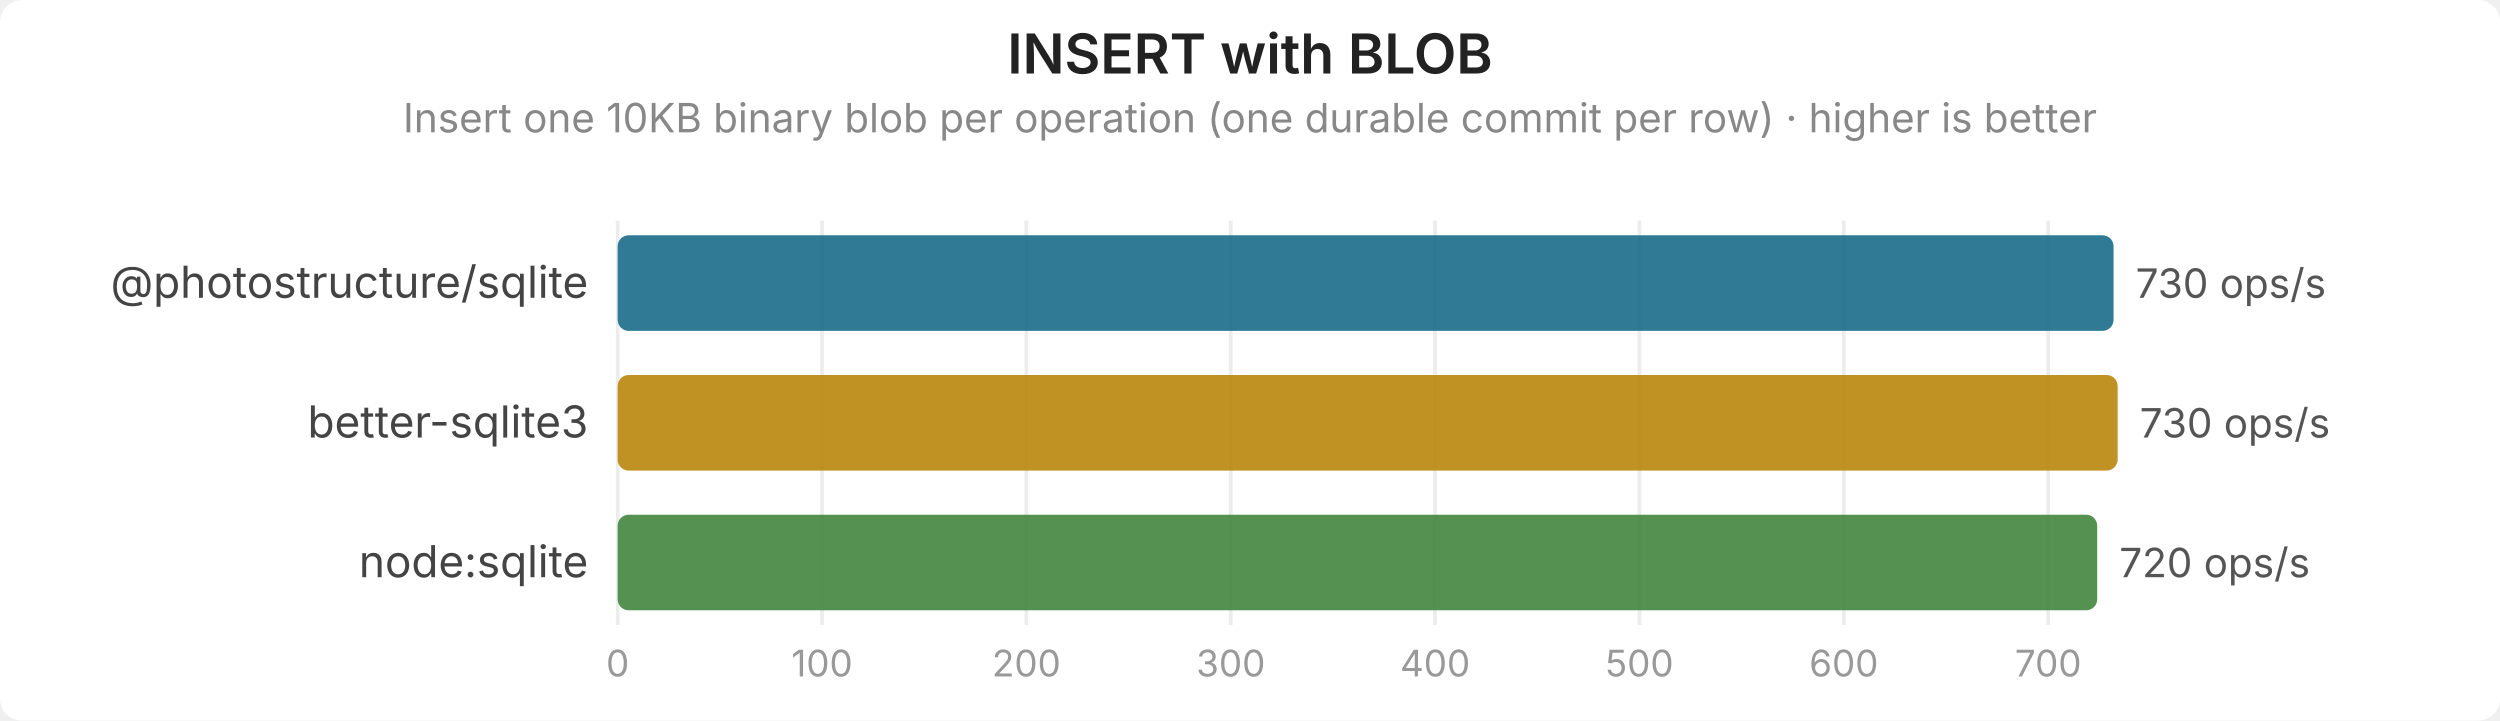
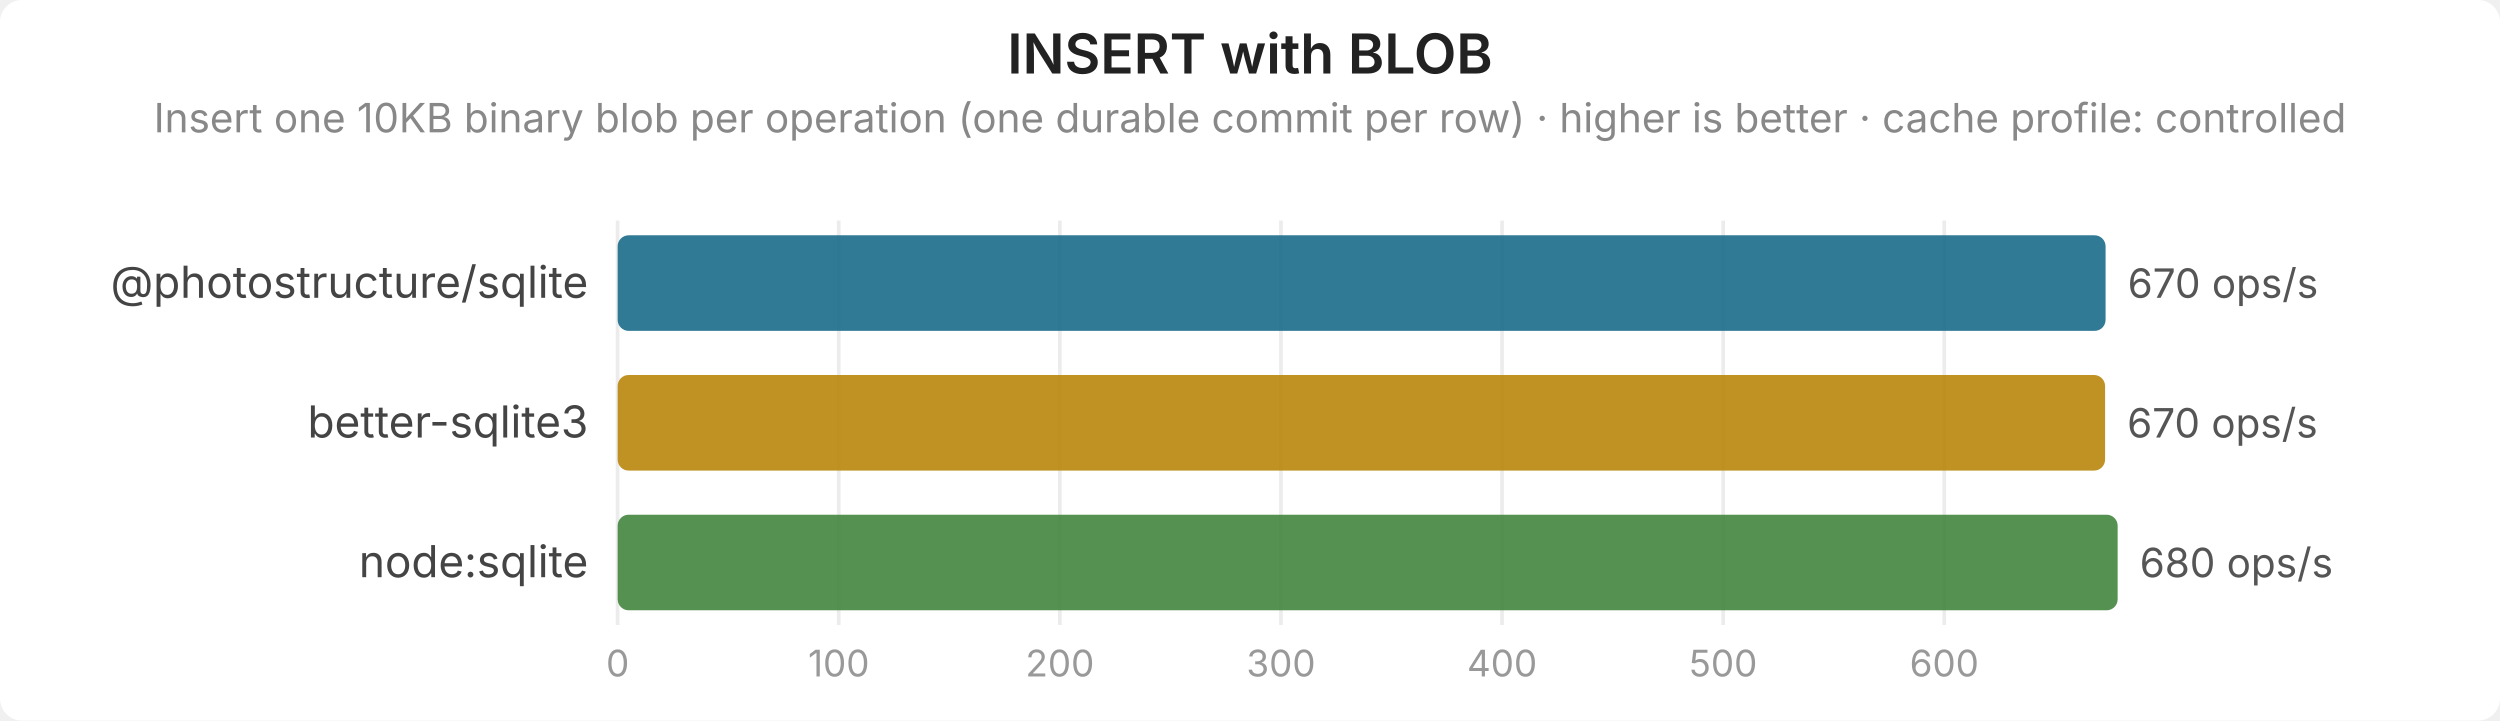
<svg xmlns="http://www.w3.org/2000/svg" viewBox="0 0 680 196" role="img" font-family="system-ui, -apple-system, 'Segoe UI', sans-serif">
  <rect width="680" height="196" fill="#fff" rx="6" />
  <text x="340" y="20" text-anchor="middle" font-size="15" font-weight="600" fill="#222">INSERT with BLOB</text>
-   <text x="340" y="36" text-anchor="middle" font-size="11" fill="#888">Insert one 10KB binary blob per operation (one durable commit per row) · higher is better</text>
+   <text x="340" y="36" text-anchor="middle" font-size="11" fill="#888">Insert one 10KB binary blob per operation (one durable commit per row) · higher is better · cache profile: controlled</text>
  <line x1="168" y1="60" x2="168" y2="170" stroke="#ececec" stroke-width="1" />
-   <line x1="223.59" y1="60" x2="223.59" y2="170" stroke="#ececec" stroke-width="1" />
-   <line x1="279.17" y1="60" x2="279.17" y2="170" stroke="#ececec" stroke-width="1" />
-   <line x1="334.76" y1="60" x2="334.76" y2="170" stroke="#ececec" stroke-width="1" />
-   <line x1="390.34" y1="60" x2="390.34" y2="170" stroke="#ececec" stroke-width="1" />
-   <line x1="445.93" y1="60" x2="445.93" y2="170" stroke="#ececec" stroke-width="1" />
-   <line x1="501.51" y1="60" x2="501.51" y2="170" stroke="#ececec" stroke-width="1" />
-   <line x1="557.1" y1="60" x2="557.1" y2="170" stroke="#ececec" stroke-width="1" />
+   <line x1="228.14" y1="60" x2="228.14" y2="170" stroke="#ececec" stroke-width="1" />
+   <line x1="288.28" y1="60" x2="288.28" y2="170" stroke="#ececec" stroke-width="1" />
+   <line x1="348.42" y1="60" x2="348.42" y2="170" stroke="#ececec" stroke-width="1" />
+   <line x1="408.56" y1="60" x2="408.56" y2="170" stroke="#ececec" stroke-width="1" />
+   <line x1="468.7" y1="60" x2="468.7" y2="170" stroke="#ececec" stroke-width="1" />
+   <line x1="528.84" y1="60" x2="528.84" y2="170" stroke="#ececec" stroke-width="1" />
  <text x="160" y="81" text-anchor="end" font-size="12" fill="#444">@photostructure/sqlite</text>
-   <rect x="168" y="64" width="406.89" height="26" fill="#1B6B8A" rx="3" opacity="0.9" />
-   <text x="580.89" y="81" font-size="11" fill="#555">730 ops/s</text>
+   <rect x="168" y="64" width="404.72" height="26" fill="#1B6B8A" rx="3" opacity="0.9" />
+   <text x="578.72" y="81" font-size="11" fill="#555">670 ops/s</text>
  <text x="160" y="119" text-anchor="end" font-size="12" fill="#444">better-sqlite3</text>
-   <rect x="168" y="102" width="408" height="26" fill="#B8860B" rx="3" opacity="0.9" />
-   <text x="582" y="119" font-size="11" fill="#555">730 ops/s</text>
+   <rect x="168" y="102" width="404.58" height="26" fill="#B8860B" rx="3" opacity="0.9" />
+   <text x="578.58" y="119" font-size="11" fill="#555">670 ops/s</text>
  <text x="160" y="157" text-anchor="end" font-size="12" fill="#444">node:sqlite</text>
-   <rect x="168" y="140" width="402.44" height="26" fill="#43853D" rx="3" opacity="0.9" />
-   <text x="576.44" y="157" font-size="11" fill="#555">720 ops/s</text>
+   <rect x="168" y="140" width="408" height="26" fill="#43853D" rx="3" opacity="0.9" />
+   <text x="582" y="157" font-size="11" fill="#555">680 ops/s</text>
  <text x="168" y="184" text-anchor="middle" font-size="10" fill="#999">0</text>
-   <text x="223.59" y="184" text-anchor="middle" font-size="10" fill="#999">100</text>
-   <text x="279.17" y="184" text-anchor="middle" font-size="10" fill="#999">200</text>
-   <text x="334.76" y="184" text-anchor="middle" font-size="10" fill="#999">300</text>
-   <text x="390.34" y="184" text-anchor="middle" font-size="10" fill="#999">400</text>
-   <text x="445.93" y="184" text-anchor="middle" font-size="10" fill="#999">500</text>
-   <text x="501.51" y="184" text-anchor="middle" font-size="10" fill="#999">600</text>
-   <text x="557.1" y="184" text-anchor="middle" font-size="10" fill="#999">700</text>
+   <text x="228.14" y="184" text-anchor="middle" font-size="10" fill="#999">100</text>
+   <text x="288.28" y="184" text-anchor="middle" font-size="10" fill="#999">200</text>
+   <text x="348.42" y="184" text-anchor="middle" font-size="10" fill="#999">300</text>
+   <text x="408.56" y="184" text-anchor="middle" font-size="10" fill="#999">400</text>
+   <text x="468.7" y="184" text-anchor="middle" font-size="10" fill="#999">500</text>
+   <text x="528.84" y="184" text-anchor="middle" font-size="10" fill="#999">600</text>
</svg>
